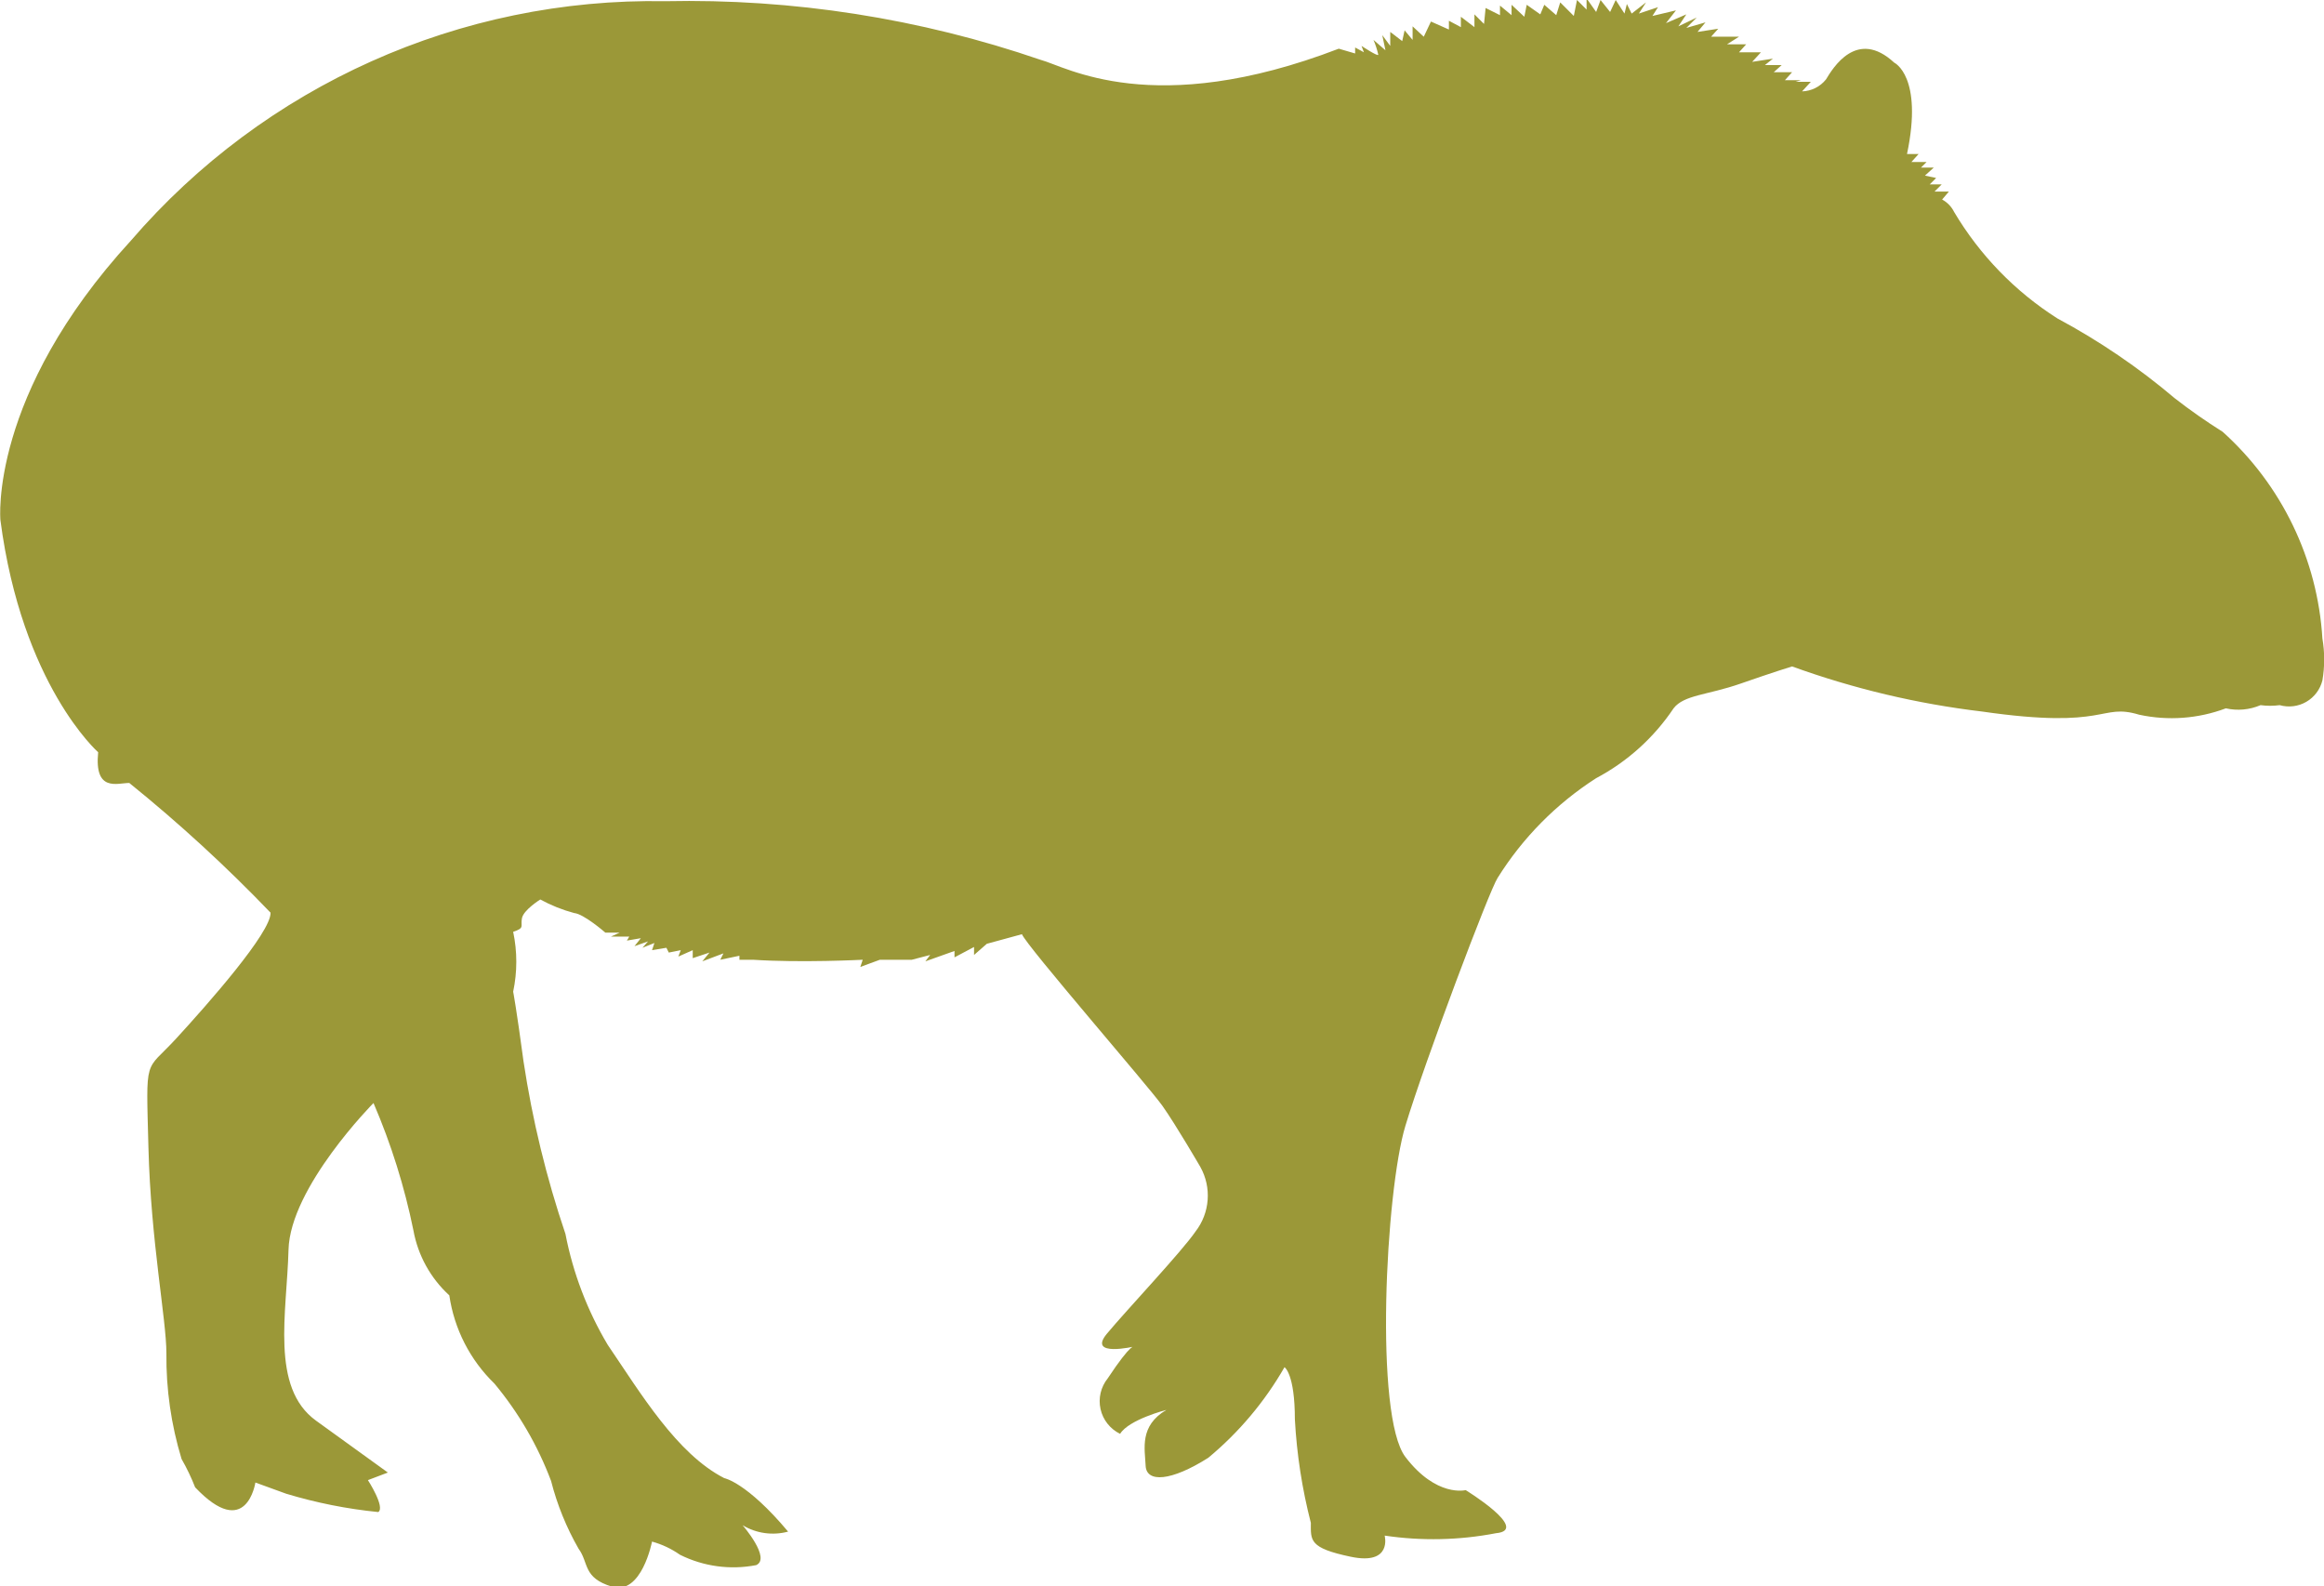
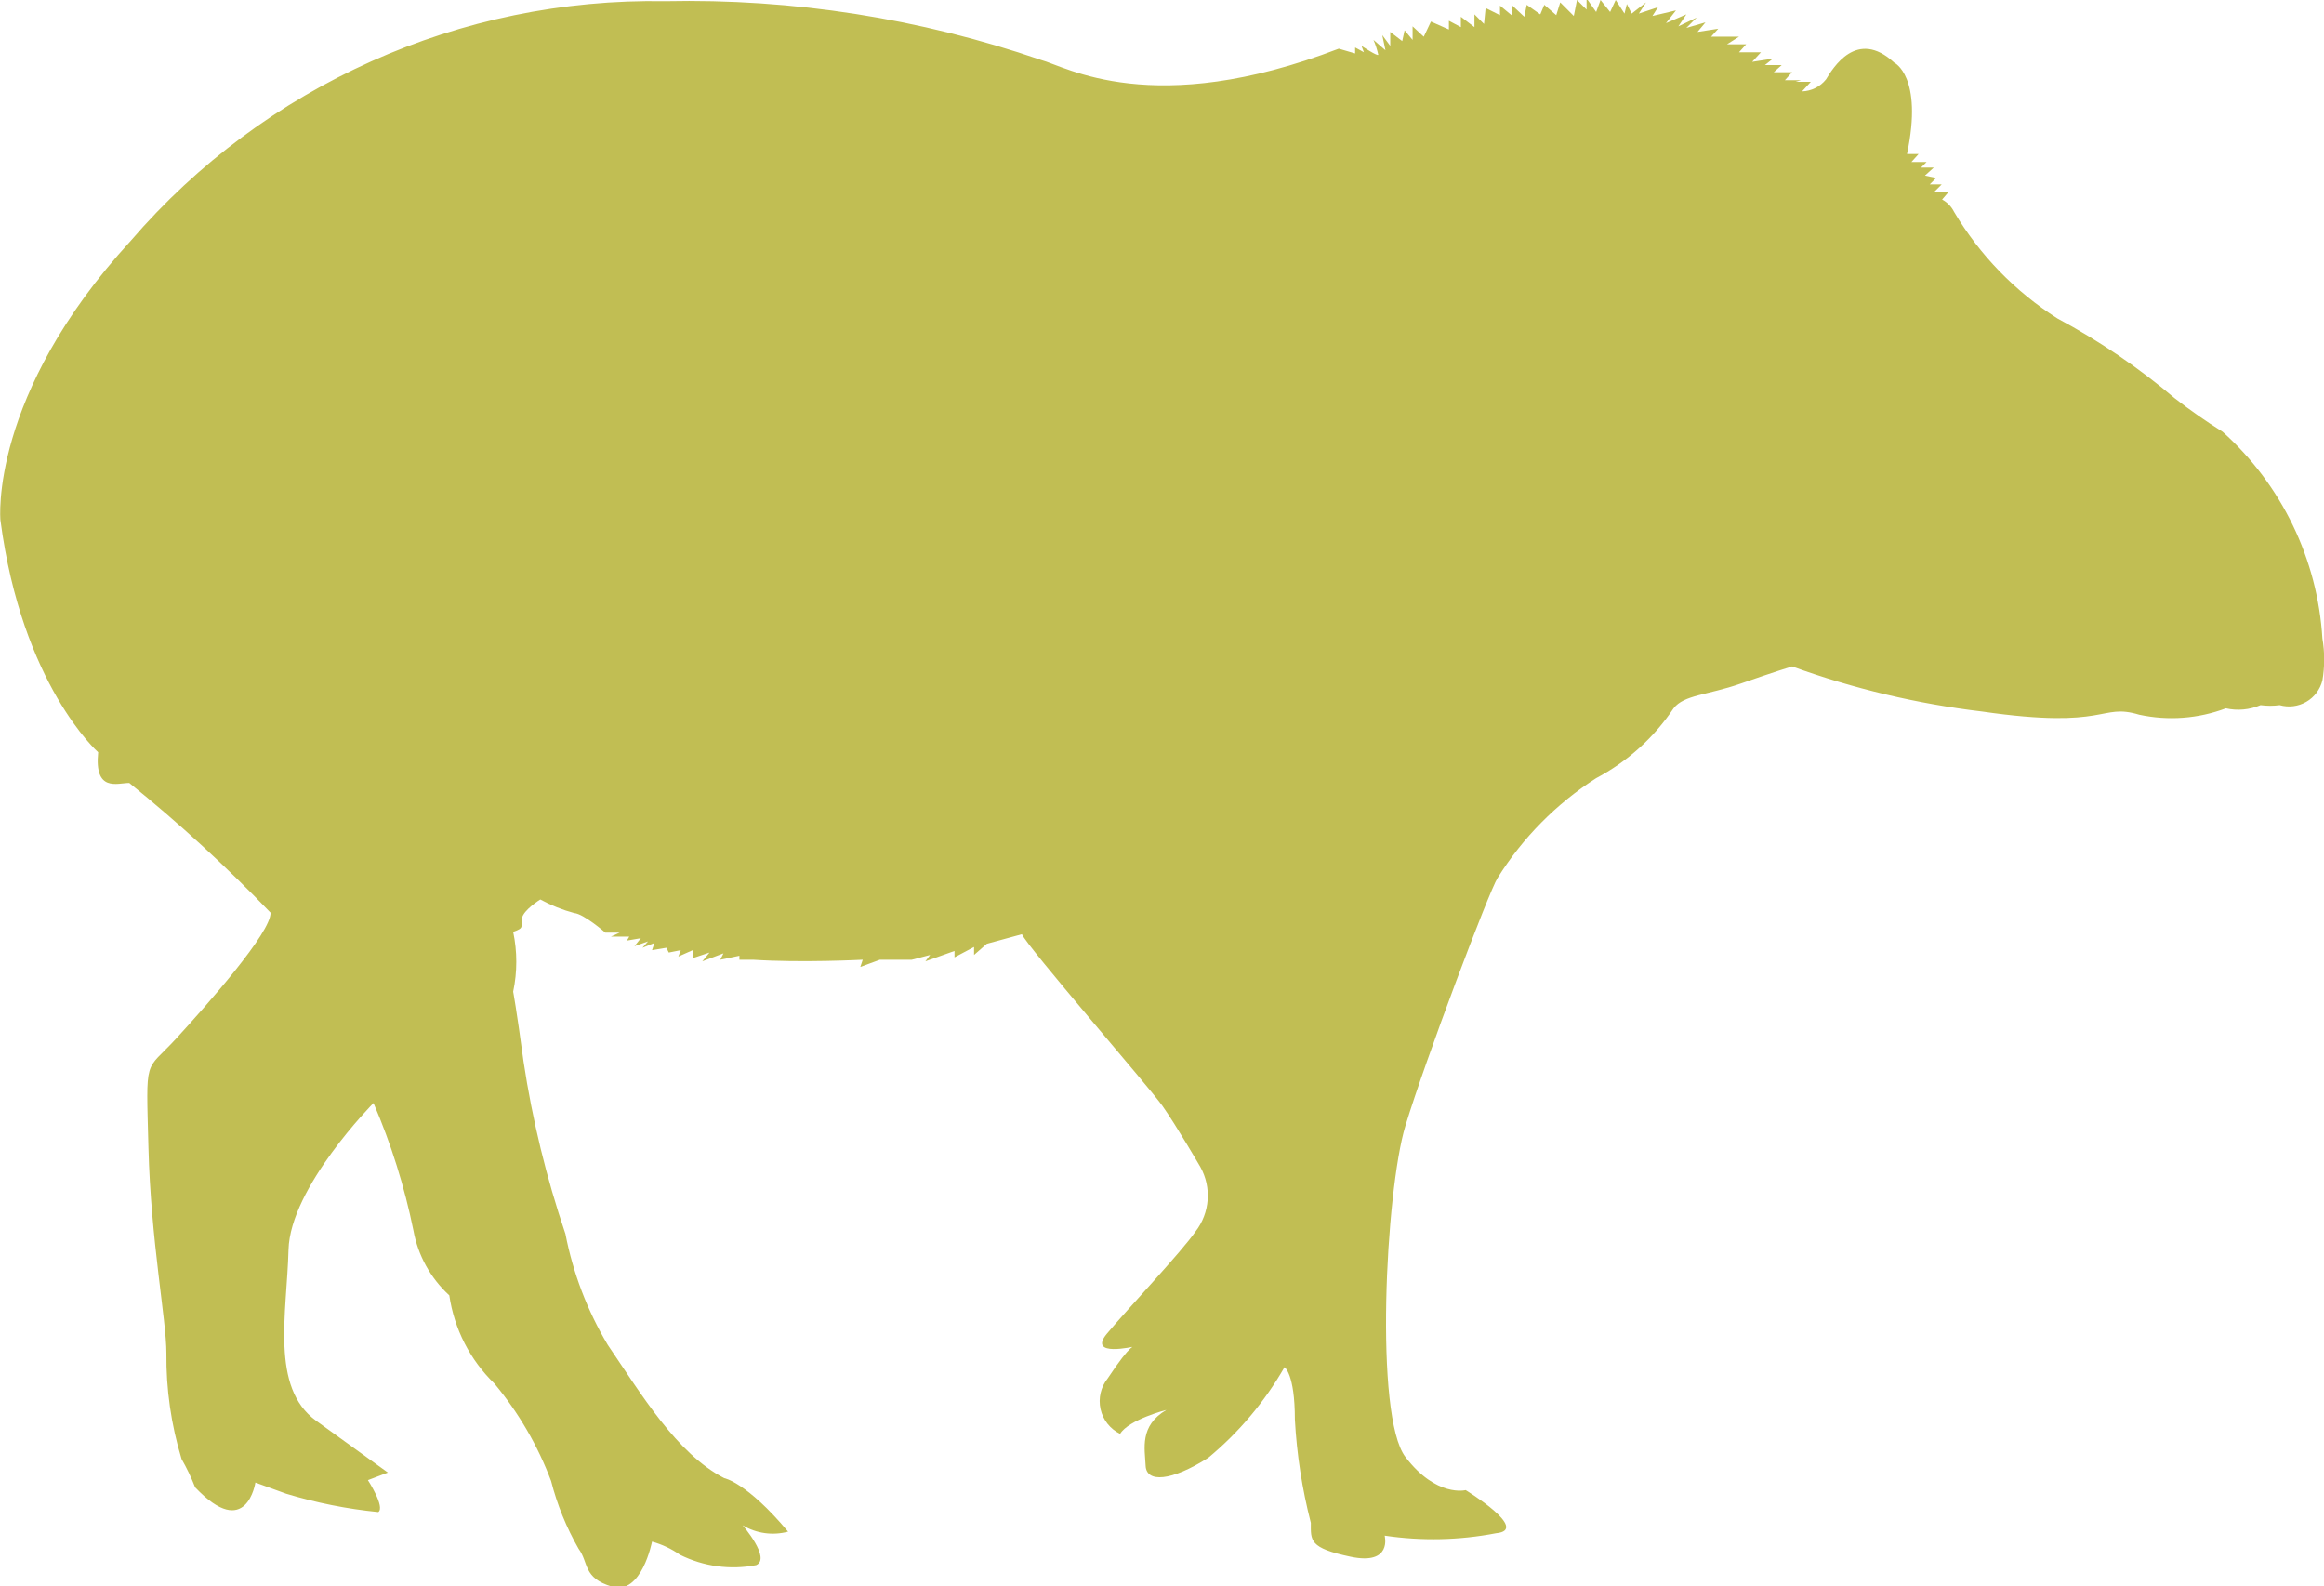
<svg xmlns="http://www.w3.org/2000/svg" viewBox="0 0 58.24 39.74">
  <defs>
-     <style>.cls-1{fill:#9b9838;}</style>
+     <style>.cls-1{fill:#c1be53;}</style>
  </defs>
  <g data-name="Layer 2">
    <g data-name="Layer 1">
      <path class="cls-1" d="M6.4,37.15s-.22,1.48-1.51.12a5.3,5.3,0,0,0-.34-.71,8.78,8.78,0,0,1-.38-2.65c0-.84-.39-2.81-.45-5.15s-.1-1.87.69-2.73,2.39-2.67,2.37-3.16a37.94,37.94,0,0,0-3.54-3.25c-.3,0-.88.24-.78-.77,0,0-1.91-1.68-2.45-5.82,0,0-.29-3.12,3.27-7a17.27,17.27,0,0,1,13.39-6,27.19,27.19,0,0,1,9.41,1.47c.62.16,2.81,1.51,7.47-.28l.41.12V1.19l.22.12-.06-.16s.42.28.42.22A2.14,2.14,0,0,0,34.42,1l.3.26L34.64.88l.2.27,0-.35.3.23.06-.27L35.4,1l0-.34.28.26.18-.38.45.2,0-.22.3.16,0-.26.34.26,0-.32.24.24L37.23.2l.36.18,0-.24.29.24V.12l.32.3.06-.3.34.24L38.7.12,39,.38,39.1.06l.34.34L39.52,0l.24.24,0-.28L40,.3,40.11,0l.24.3.14-.3.22.34L40.77.1l.12.24.36-.28-.18.28.48-.16L41.41.4,42,.26l-.25.32.51-.22-.2.3.46-.22L42.26.7l.48-.14-.2.24.52-.08-.18.2.7,0-.3.19h.48l-.18.2.55,0-.22.24.52-.08-.2.16.42,0-.2.18.46,0-.18.2.4,0L45,2.05l.38,0-.22.24a.8.8,0,0,0,.6-.3c.17-.28.77-1.29,1.71-.42,0,0,.73.34.32,2.29h.29l-.18.2h.38l-.14.14.32,0-.22.2.28.06-.16.16h.3l-.18.18.36,0L48.67,5a.71.71,0,0,1,.3.31,8,8,0,0,0,2.59,2.67,16.87,16.87,0,0,1,2.94,2,14.55,14.55,0,0,0,1.2.84A7.59,7.59,0,0,1,58.2,16a3.12,3.12,0,0,1,0,1.05.86.86,0,0,1-1.07.62,1.8,1.8,0,0,1-.48,0,1.42,1.42,0,0,1-.87.08,3.86,3.86,0,0,1-2.17.16c-1-.3-.76.38-3.94-.08a21.41,21.41,0,0,1-4.76-1.13s-.46.14-1.29.43-1.42.28-1.68.62A5.35,5.35,0,0,1,40,19.5,8,8,0,0,0,37.53,22c-.2.3-1.81,4.56-2.31,6.21s-.78,7.28,0,8.3,1.51.83,1.51.83,1.63,1,.76,1.08a8.3,8.3,0,0,1-2.79.06s.2.75-.85.53-1-.41-1-.85a13.29,13.29,0,0,1-.4-2.59c0-1.15-.26-1.31-.26-1.31a8.34,8.34,0,0,1-1.91,2.27c-.93.59-1.55.63-1.57.2s-.16-1,.52-1.4c0,0-.94.24-1.16.6a.91.91,0,0,1-.31-1.39c.61-.92.67-.8.67-.8s-1.19.28-.69-.32,1.87-2.05,2.22-2.56a1.47,1.47,0,0,0,.12-1.62s-.61-1.05-.95-1.53-3.4-4-3.52-4.3l-.88.24-.32.28,0-.2-.49.26,0-.16-.73.26.12-.16-.46.12s-.4,0-.8,0l-.49.18.06-.18s-1.54.08-2.75,0h-.34l0-.1-.48.1.08-.16-.53.2.18-.22-.42.14,0-.2-.36.16.06-.16-.3.06-.06-.12-.36.06.06-.18-.3.12.14-.16-.34.12.16-.2-.35.06.06-.1-.46,0,.22-.1-.36,0s-.54-.47-.78-.49a3.83,3.83,0,0,1-.85-.34s-.42.26-.46.47.08.24-.22.34a3.62,3.62,0,0,1,0,1.5s.08.41.26,1.75a25.11,25.11,0,0,0,1.05,4.32,8.63,8.63,0,0,0,1.06,2.78c.83,1.22,1.73,2.73,2.92,3.34,0,0,.56.1,1.6,1.34a1.47,1.47,0,0,1-1.14-.16s.72.83.34,1a3,3,0,0,1-1.91-.26,2.26,2.26,0,0,0-.7-.33s-.26,1.35-1,1.13-.58-.6-.84-.95a6.79,6.79,0,0,1-.69-1.7,8.49,8.49,0,0,0-1.42-2.44,3.85,3.85,0,0,1-1.13-2.21,2.91,2.91,0,0,1-.9-1.63,16.33,16.33,0,0,0-1-3.19s-2.09,2.11-2.13,3.68-.46,3.45.69,4.28l1.8,1.3-.5.19s.44.68.26.8a12.1,12.1,0,0,1-2.31-.46Z" />
    </g>
  </g>
</svg>
